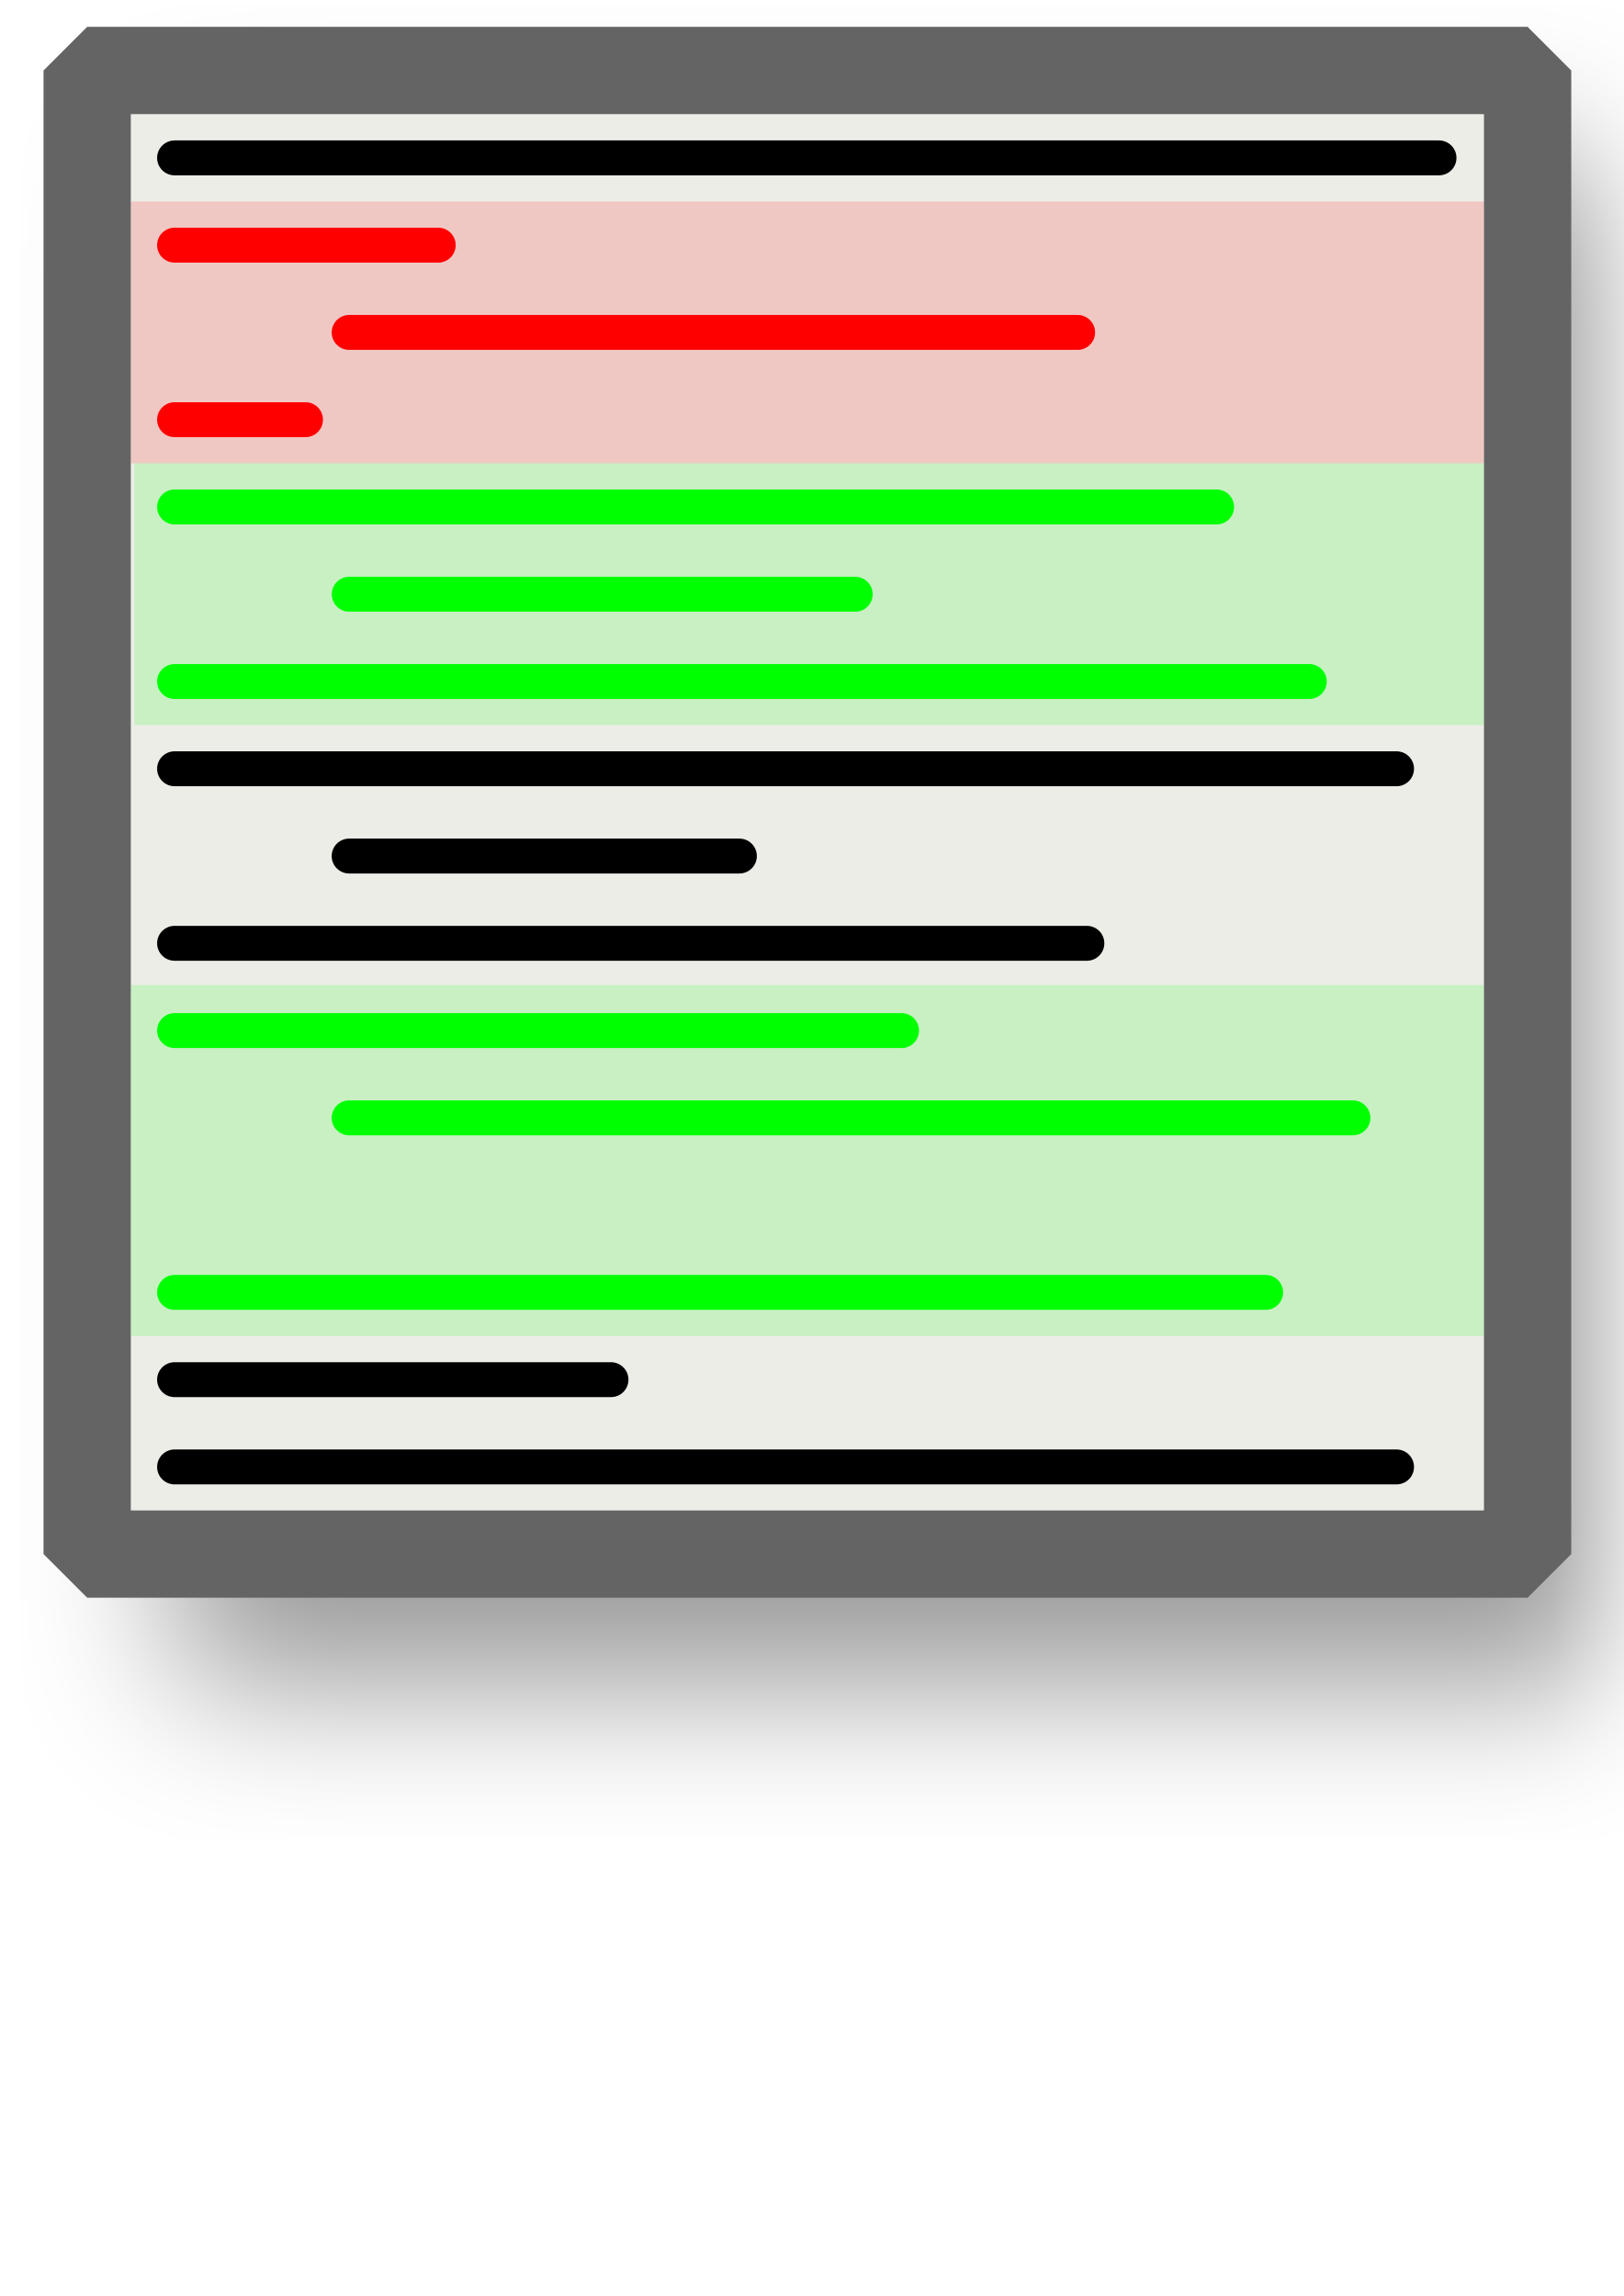
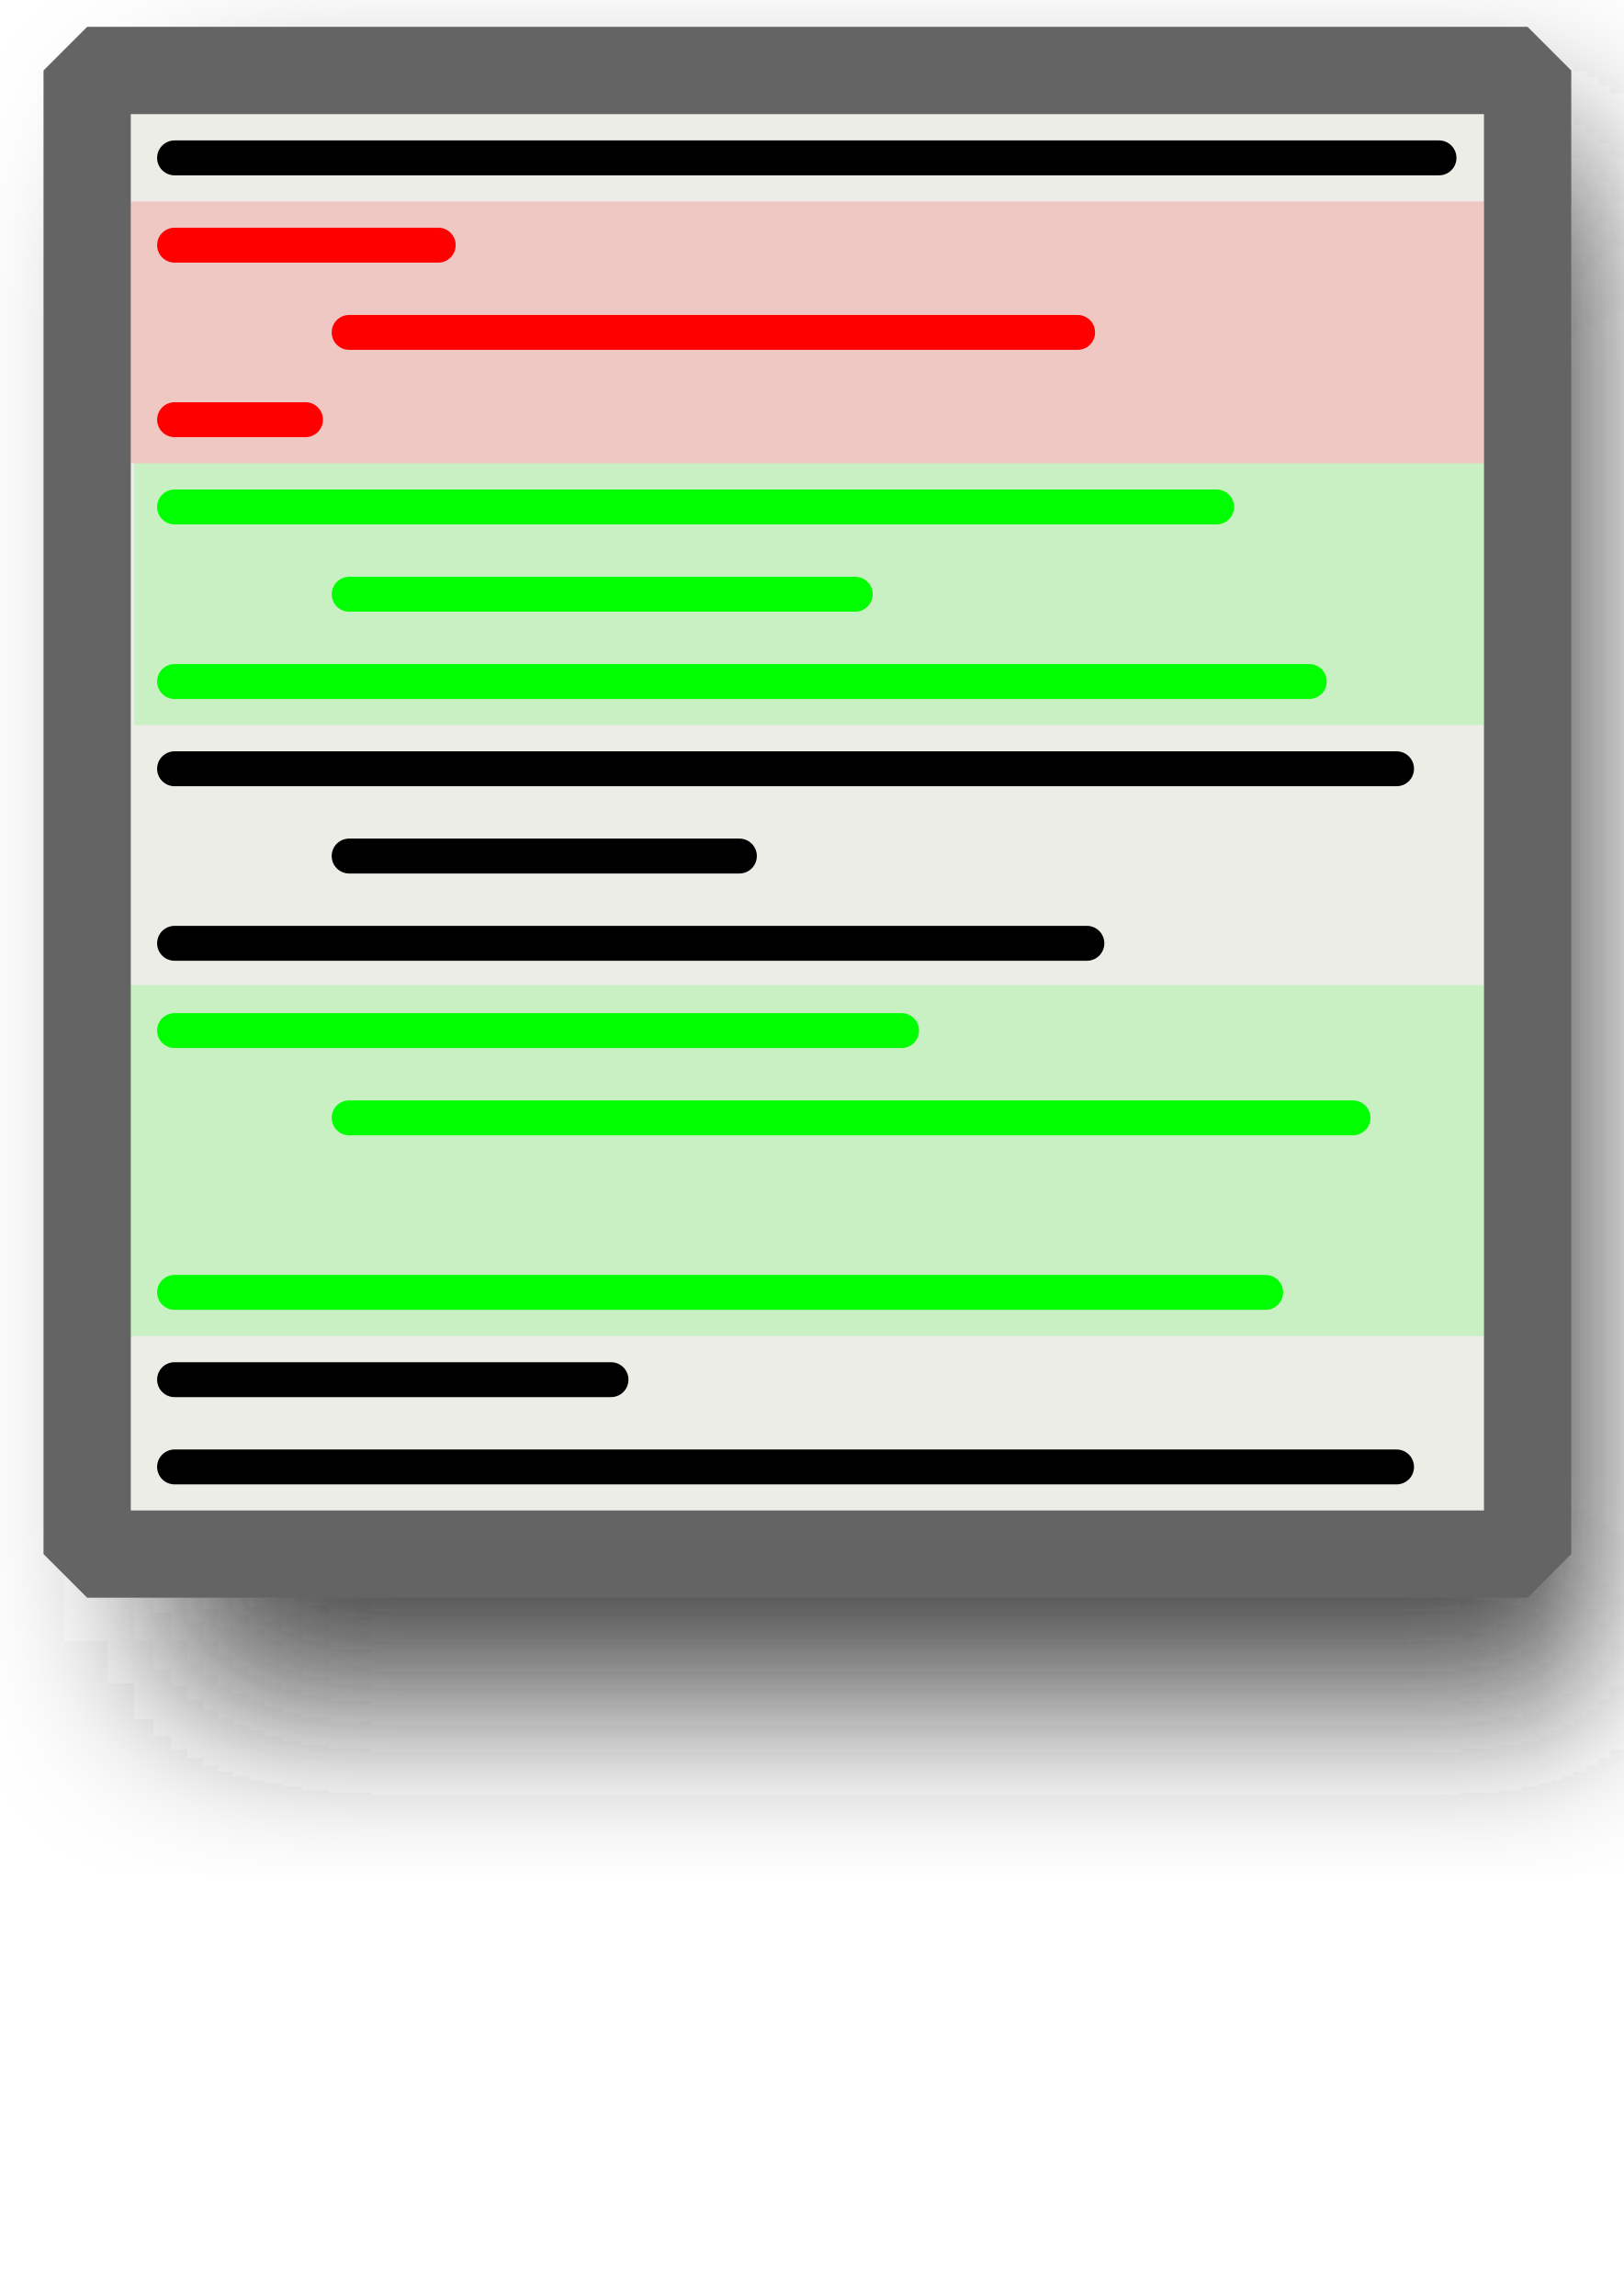
<svg xmlns="http://www.w3.org/2000/svg" width="744.094" height="1052.362" id="svg4210">
  <defs id="defs4212">
    <marker orient="auto" refY="0.0" refX="0.0" id="TriangleOutL" style="overflow:visible">
      <path id="path4417" d="M 5.77,0.0 L -2.88,5.0 L -2.88,-5.0 L 5.77,0.0 z " style="fill-rule:evenodd;stroke:#000000;stroke-width:1.0pt;marker-start:none" transform="scale(0.8)" />
    </marker>
    <marker orient="auto" refY="0.0" refX="0.0" id="SemiCircleIn" style="overflow:visible">
      <path id="path4435" d="M -0.375,-0.046 C -0.375,2.714 1.865,4.954 4.625,4.954 L 4.625,-5.046 C 1.865,-5.046 -0.375,-2.806 -0.375,-0.046 z " style="fill-rule:evenodd;stroke:#000000;stroke-width:1.0pt;marker-start:none;marker-end:none" transform="scale(0.6)" />
    </marker>
    <marker orient="auto" refY="0.0" refX="0.0" id="Arrow2Mstart" style="overflow:visible">
      <path id="path4343" style="font-size:12.0;fill-rule:evenodd;stroke-width:0.625;stroke-linejoin:round" d="M 8.719,4.034 L -2.207,0.016 L 8.719,-4.002 C 6.973,-1.63 6.983,1.616 8.719,4.034 z " transform="scale(0.6) translate(0,0)" />
    </marker>
    <marker orient="auto" refY="0.0" refX="0.0" id="Arrow2Lstart" style="overflow:visible">
      <path id="path4337" style="font-size:12.0;fill-rule:evenodd;stroke-width:0.625;stroke-linejoin:round" d="M 8.719,4.034 L -2.207,0.016 L 8.719,-4.002 C 6.973,-1.63 6.983,1.616 8.719,4.034 z " transform="scale(1.1) translate(1,0)" />
    </marker>
    <marker orient="auto" refY="0.0" refX="0.0" id="Arrow1Lstart" style="overflow:visible">
      <path id="path4319" d="M 0.0,0.0 L 5.0,-5.0 L -12.5,0.0 L 5.0,5.0 L 0.0,0.0 z " style="fill-rule:evenodd;stroke:#000000;stroke-width:1.0pt;marker-start:none" transform="scale(0.8) translate(12.5,0)" />
    </marker>
-     <filter x="-0.122" width="1.244" y="-0.118" height="1.237" id="filter3438">
-       <feGaussianBlur stdDeviation="34.503" id="feGaussianBlur3440" />
+     <filter x="-0.146" width="1.292" y="-0.142" height="1.284" id="filter4772">
+       <feGaussianBlur stdDeviation="41.403" id="feGaussianBlur4774" />
    </filter>
  </defs>
  <g id="layer1">
    <rect style="opacity:1;fill:none;fill-opacity:1;stroke:none;stroke-width:20;stroke-linecap:round;stroke-linejoin:bevel;stroke-miterlimit:4;stroke-dasharray:none;stroke-dashoffset:0;stroke-opacity:1" id="rect3442" width="780" height="800" x="20" y="12.362" />
-     <rect y="82.362" x="89.886" height="680.001" width="660.114" id="rect3396" style="opacity:0.4;fill:#000000;fill-opacity:1;stroke:#000000;stroke-width:20;stroke-linecap:butt;stroke-linejoin:bevel;stroke-miterlimit:4;stroke-dasharray:none;stroke-dashoffset:0;stroke-opacity:1;filter:url(#filter3438)" />
+     <rect y="82.362" x="89.886" height="680.001" width="660.114" id="rect3396" style="opacity:1;fill:#444444;fill-opacity:1;stroke:#000000;stroke-width:20;stroke-linecap:butt;stroke-linejoin:bevel;stroke-miterlimit:4;stroke-dasharray:none;stroke-dashoffset:0;stroke-opacity:1;filter:url(#filter4772)" />
    <rect style="opacity:1;fill:#edede7;fill-opacity:1;stroke:#646464;stroke-width:40;stroke-linecap:butt;stroke-miterlimit:4;stroke-dasharray:none;stroke-dashoffset:0;stroke-opacity:1;stroke-linejoin:bevel" id="rect3302" width="660.114" height="680.001" x="39.943" y="32.305" />
    <rect style="opacity:1;fill:#00ff00;fill-opacity:0.157;stroke:none;stroke-width:16;stroke-linecap:butt;stroke-miterlimit:4;stroke-dasharray:none;stroke-dashoffset:0;stroke-opacity:1" id="rect3368" width="620" height="160.88" x="60" y="451.482" />
    <rect style="opacity:1;fill:#ff0000;fill-opacity:0.157;stroke:none;stroke-width:16;stroke-linecap:butt;stroke-miterlimit:4;stroke-dasharray:none;stroke-dashoffset:0;stroke-opacity:1" id="rect3362" width="620" height="120" x="60" y="92.362" />
    <rect style="opacity:1;fill:#00ff00;fill-opacity:0.157;stroke:none;stroke-width:16;stroke-linecap:butt;stroke-miterlimit:4;stroke-dasharray:none;stroke-dashoffset:0;stroke-opacity:1" id="rect3364" width="618.426" height="120" x="61.574" y="212.362" />
    <path style="fill:none;fill-rule:evenodd;stroke:#000000;stroke-width:16;stroke-linecap:round;stroke-linejoin:miter;stroke-opacity:1;stroke-miterlimit:4;stroke-dasharray:none" d="M 80,72.362 L 659.451,72.362" id="path3330" />
    <path id="path3332" d="M 80,112.362 L 200.829,112.362" style="fill:none;fill-rule:evenodd;stroke:#ff0000;stroke-width:16;stroke-linecap:round;stroke-linejoin:miter;stroke-miterlimit:4;stroke-dasharray:none;stroke-opacity:1" />
    <path style="fill:none;fill-rule:evenodd;stroke:#ff0000;stroke-width:16;stroke-linecap:round;stroke-linejoin:miter;stroke-miterlimit:4;stroke-dasharray:none;stroke-opacity:1" d="M 160,152.362 L 493.837,152.362" id="path3334" />
    <path id="path3336" d="M 80,192.362 L 140,192.362" style="fill:none;fill-rule:evenodd;stroke:#ff0000;stroke-width:16;stroke-linecap:round;stroke-linejoin:miter;stroke-miterlimit:4;stroke-dasharray:none;stroke-opacity:1" />
    <path style="fill:none;fill-rule:evenodd;stroke:#00ff00;stroke-width:16;stroke-linecap:round;stroke-linejoin:miter;stroke-miterlimit:4;stroke-dasharray:none;stroke-opacity:1" d="M 80,232.362 L 557.535,232.362" id="path3338" />
    <path id="path3340" d="M 160.026,272.362 L 391.921,272.362" style="fill:none;fill-rule:evenodd;stroke:#00ff00;stroke-width:16;stroke-linecap:round;stroke-linejoin:miter;stroke-miterlimit:4;stroke-dasharray:none;stroke-opacity:1" />
    <path style="fill:none;fill-rule:evenodd;stroke:#00ff00;stroke-width:16;stroke-linecap:round;stroke-linejoin:miter;stroke-miterlimit:4;stroke-dasharray:none;stroke-opacity:1" d="M 80,312.362 L 600,312.362" id="path3342" />
    <path id="path3344" d="M 80,352.362 L 640,352.362" style="fill:none;fill-rule:evenodd;stroke:#000000;stroke-width:16;stroke-linecap:round;stroke-linejoin:miter;stroke-miterlimit:4;stroke-dasharray:none;stroke-opacity:1" />
    <path style="fill:none;fill-rule:evenodd;stroke:#000000;stroke-width:16;stroke-linecap:round;stroke-linejoin:miter;stroke-miterlimit:4;stroke-dasharray:none;stroke-opacity:1" d="M 160,392.362 L 338.84,392.362" id="path3346" />
    <path id="path3348" d="M 80,432.362 L 498.084,432.362" style="fill:none;fill-rule:evenodd;stroke:#000000;stroke-width:16;stroke-linecap:round;stroke-linejoin:miter;stroke-miterlimit:4;stroke-dasharray:none;stroke-opacity:1" />
    <path style="fill:none;fill-rule:evenodd;stroke:#00ff00;stroke-width:16;stroke-linecap:round;stroke-linejoin:miter;stroke-miterlimit:4;stroke-dasharray:none;stroke-opacity:1" d="M 80,472.362 L 413.154,472.362" id="path3350" />
    <path id="path3352" d="M 160,512.362 L 620,512.362" style="fill:none;fill-rule:evenodd;stroke:#00ff00;stroke-width:16;stroke-linecap:round;stroke-linejoin:miter;stroke-miterlimit:4;stroke-dasharray:none;stroke-opacity:1" />
    <path id="path3356" d="M 80,592.362 L 580,592.362" style="fill:none;fill-rule:evenodd;stroke:#00ff00;stroke-width:16;stroke-linecap:round;stroke-linejoin:miter;stroke-miterlimit:4;stroke-dasharray:none;stroke-opacity:1" />
    <path style="fill:none;fill-rule:evenodd;stroke:#000000;stroke-width:16;stroke-linecap:round;stroke-linejoin:miter;stroke-miterlimit:4;stroke-dasharray:none;stroke-opacity:1" d="M 80,632.362 L 280,632.362" id="path3358" />
    <path id="path3360" d="M 80,672.362 L 640,672.362" style="fill:none;fill-rule:evenodd;stroke:#000000;stroke-width:16;stroke-linecap:round;stroke-linejoin:miter;stroke-miterlimit:4;stroke-dasharray:none;stroke-opacity:1" />
  </g>
</svg>
